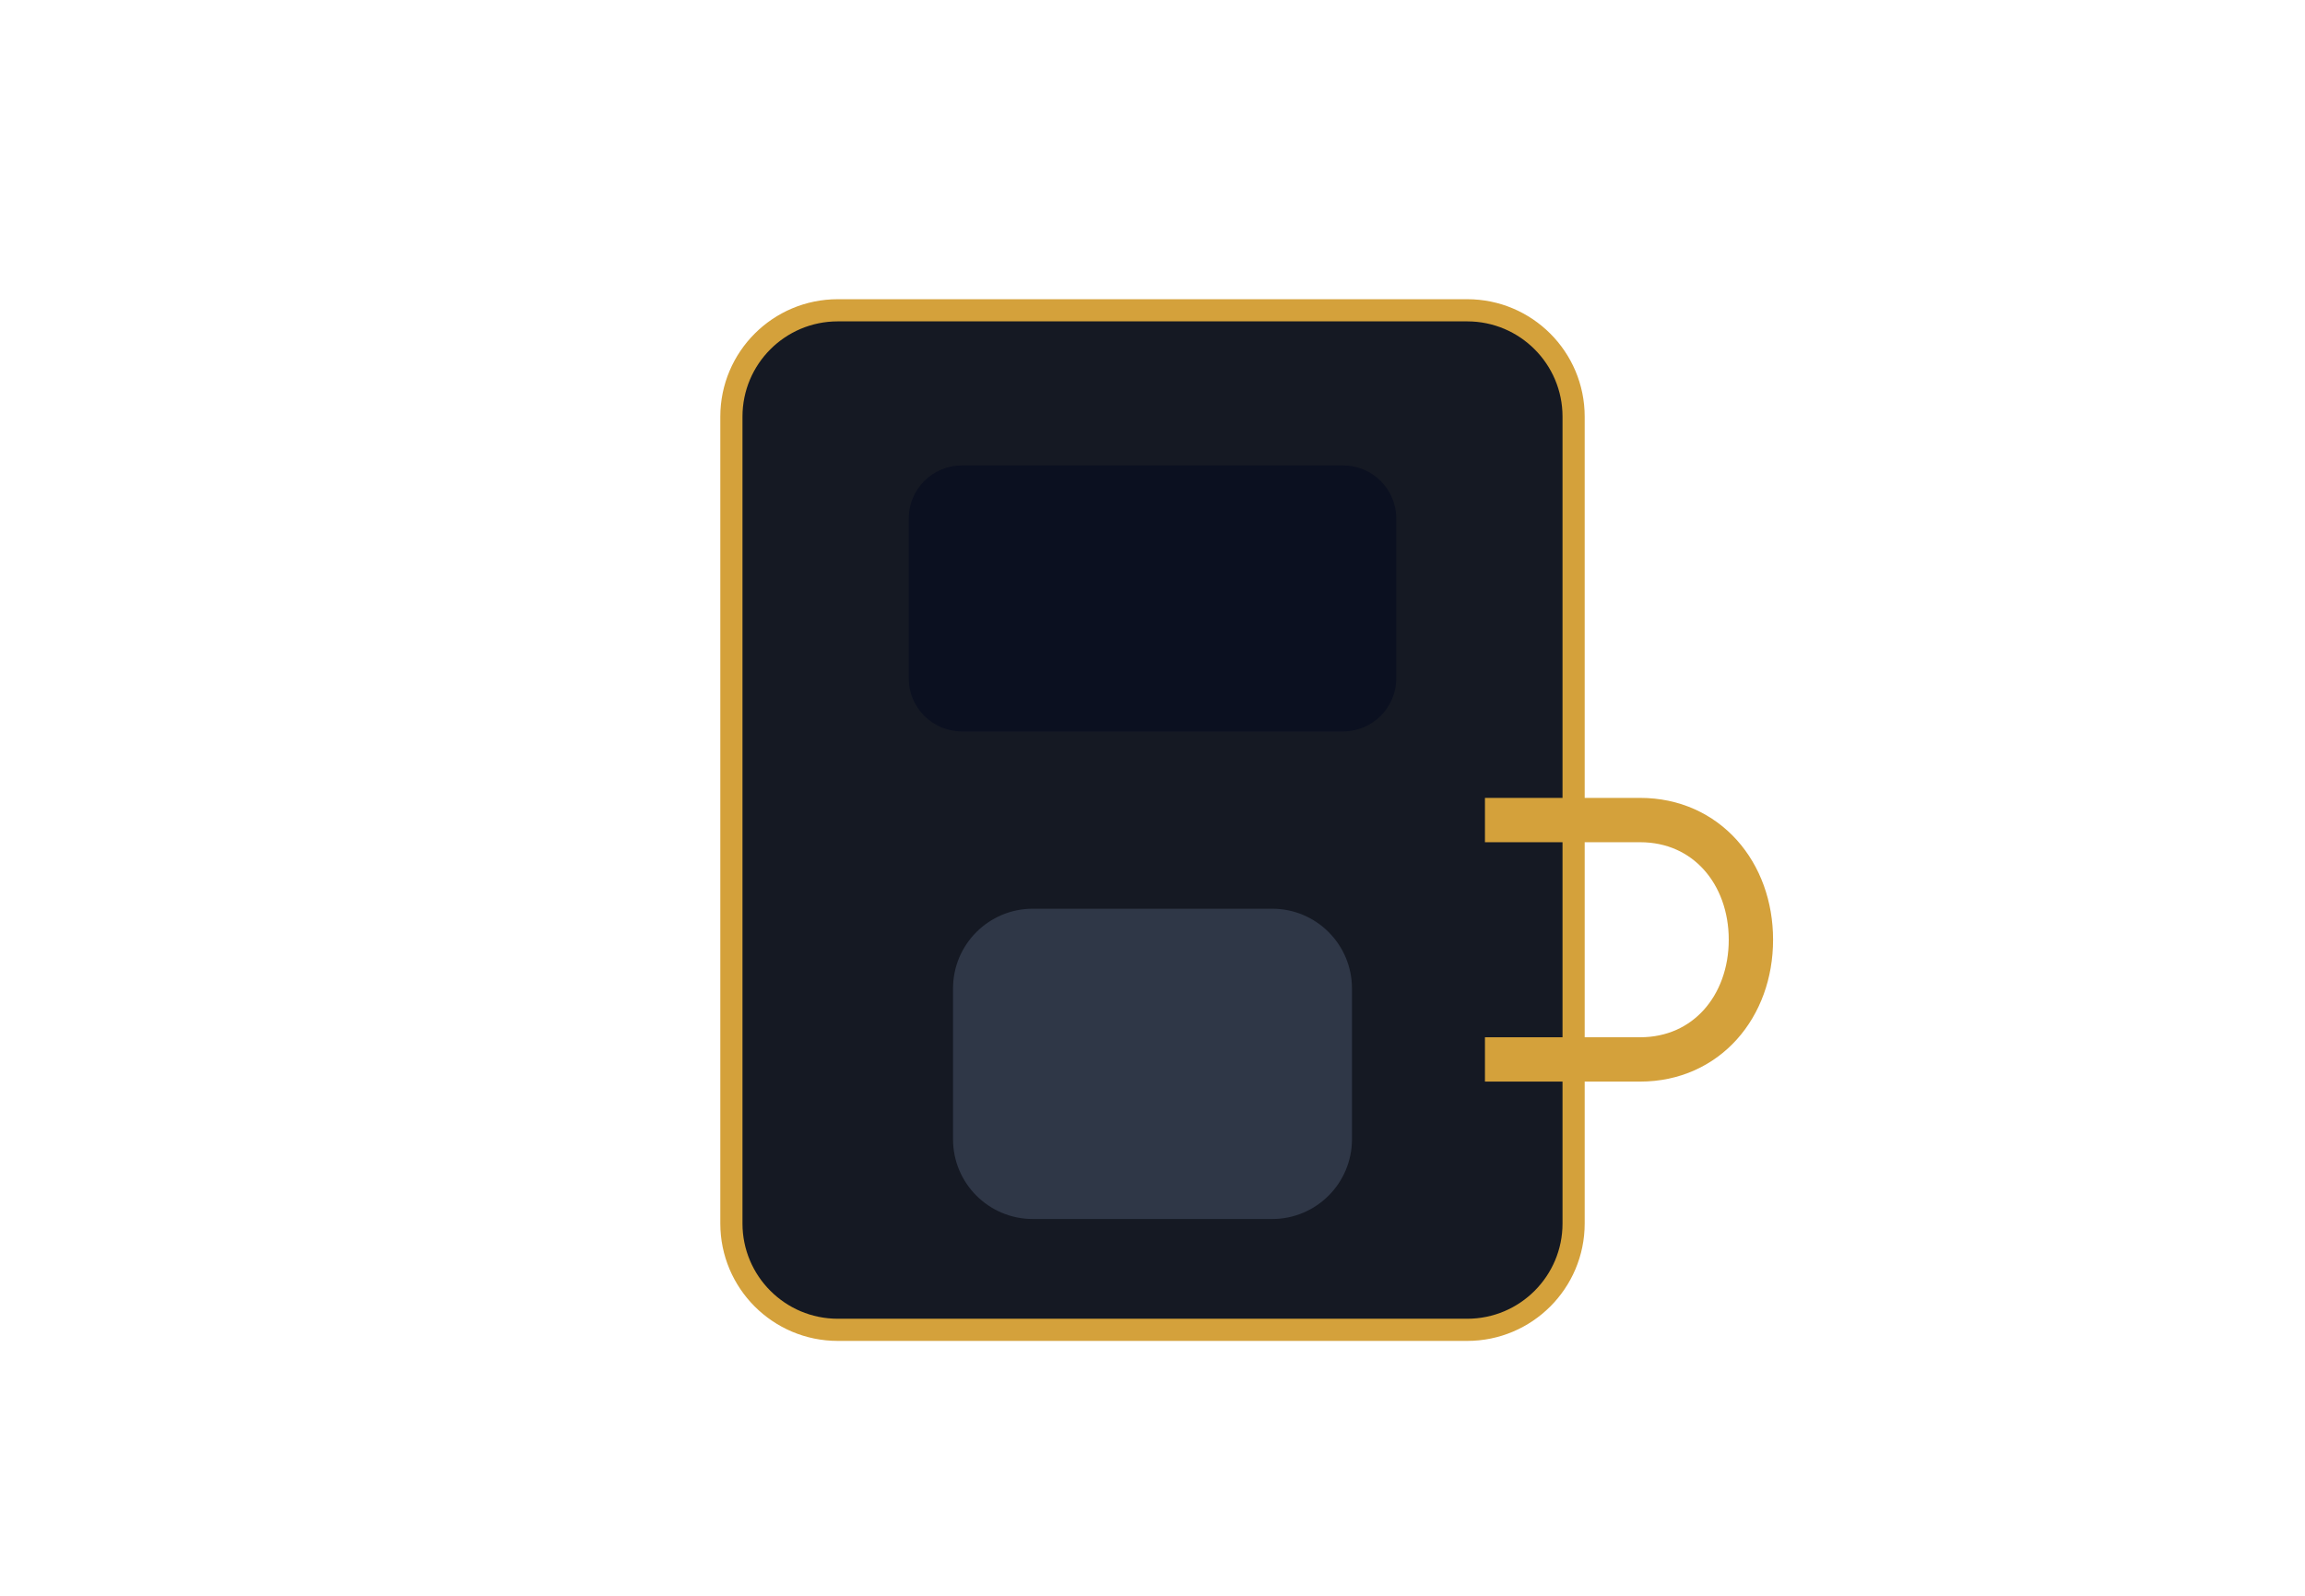
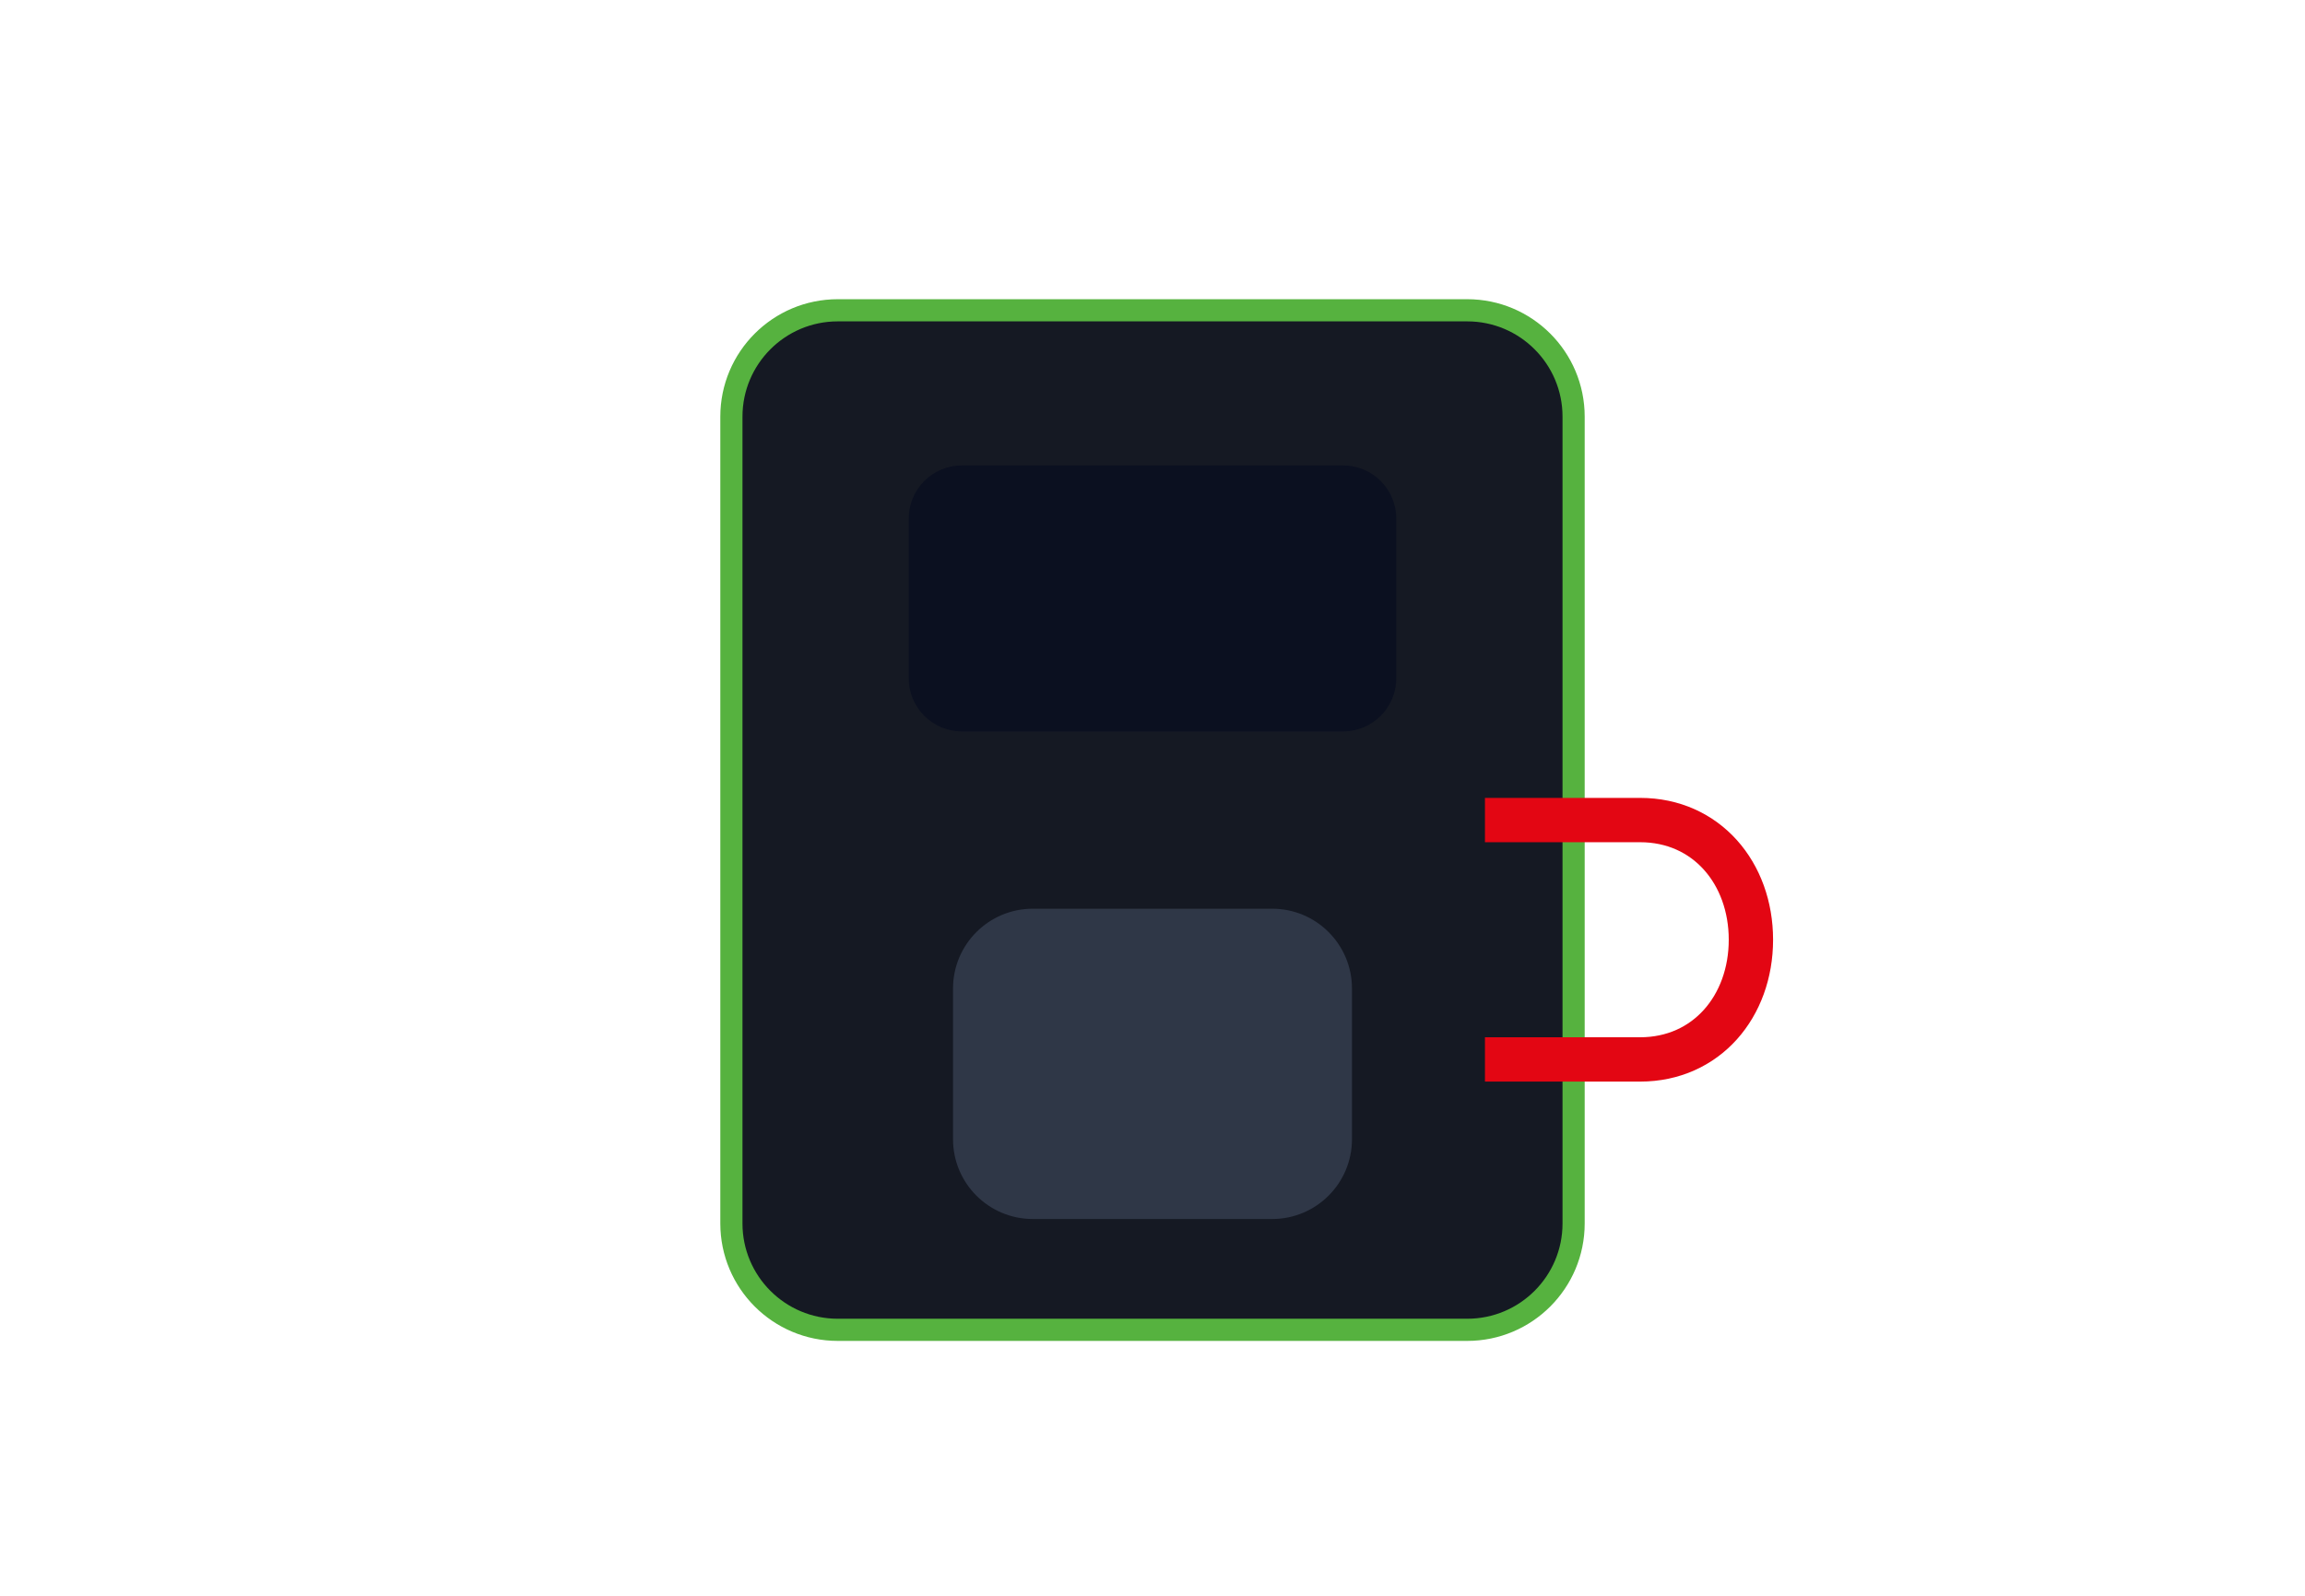
<svg xmlns="http://www.w3.org/2000/svg" viewBox="0 0 520 360">
  <rect width="520" height="360" fill="none" />
-   <rect x="165" y="70" width="190" height="230" rx="24" fill="#151923" stroke="#d4a13b" stroke-width="5" />
+   <rect x="165" y="70" width="190" height="230" rx="24" fill="#151923" stroke="#56b23f" stroke-width="5" />
  <rect x="205" y="105" width="110" height="60" rx="12" fill="#0b1020" />
  <rect x="215" y="205" width="90" height="70" rx="18" fill="#2f3747" />
-   <path d="M335 185h35c15 0 25 12 25 27s-10 27-25 27h-35" fill="none" stroke="#d4a13b" stroke-width="10" />
+   <path d="M335 185h35c15 0 25 12 25 27s-10 27-25 27h-35" fill="none" stroke="#e30613" stroke-width="10" />
</svg>
